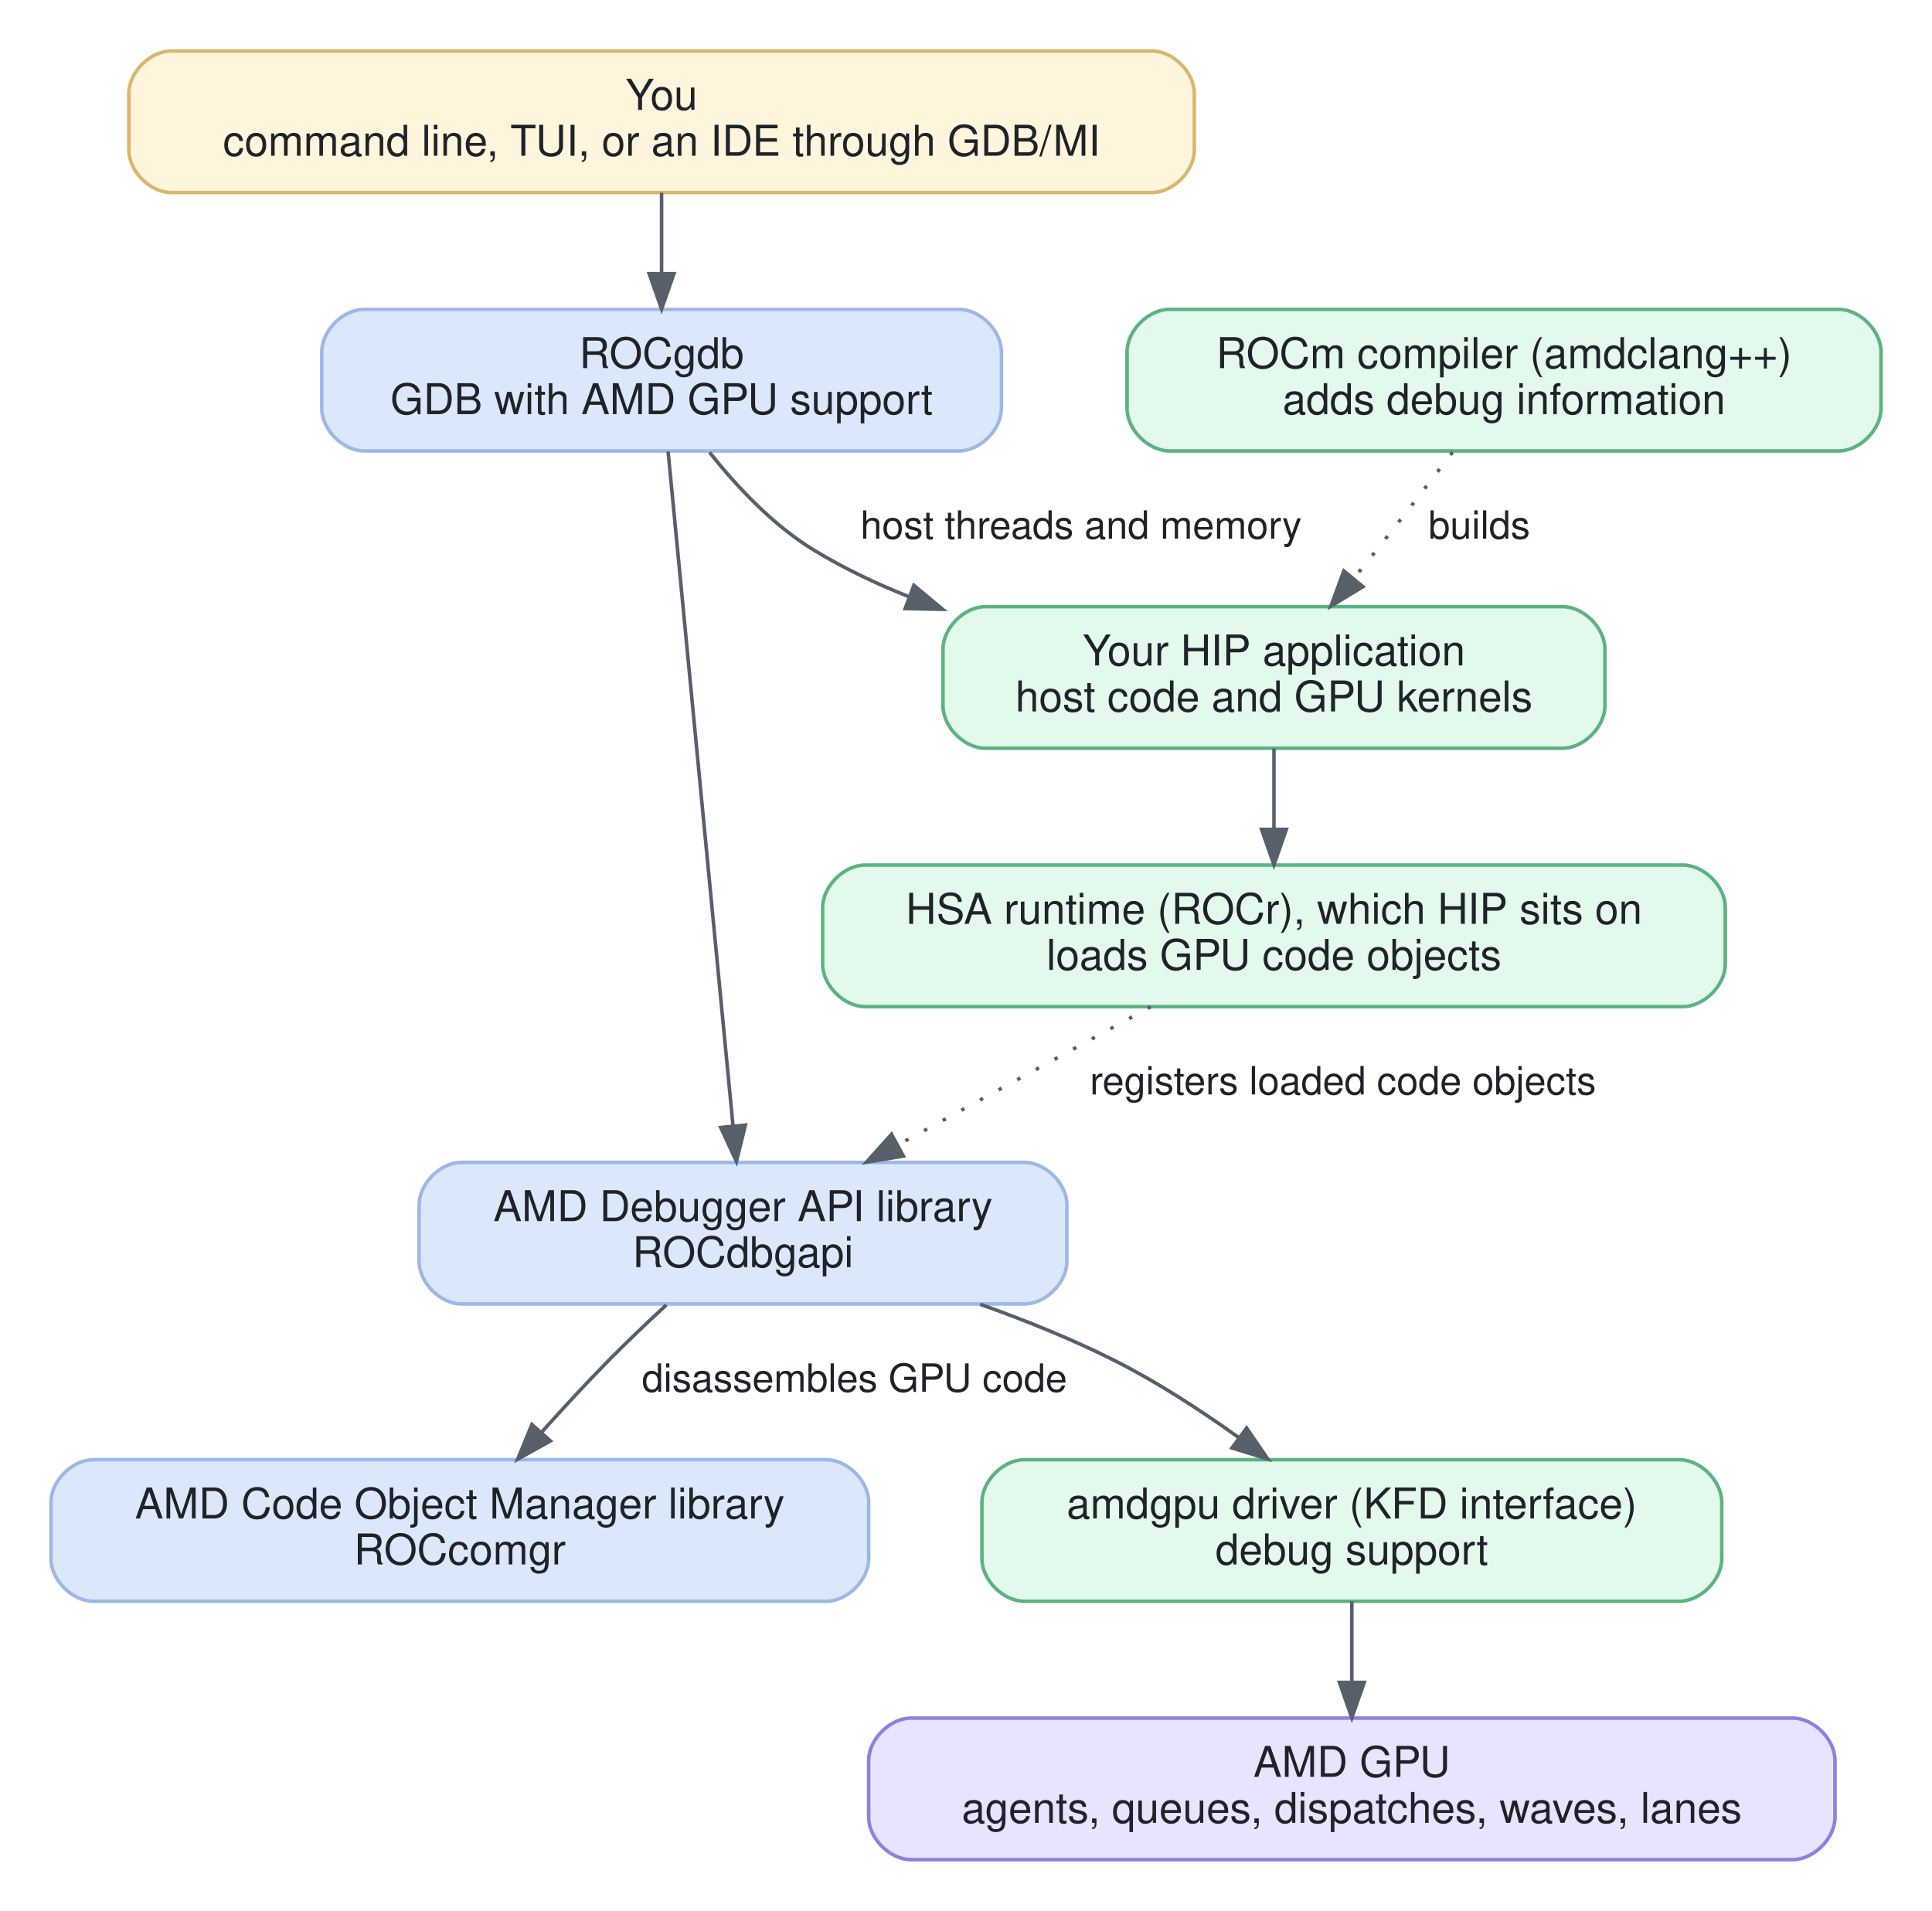
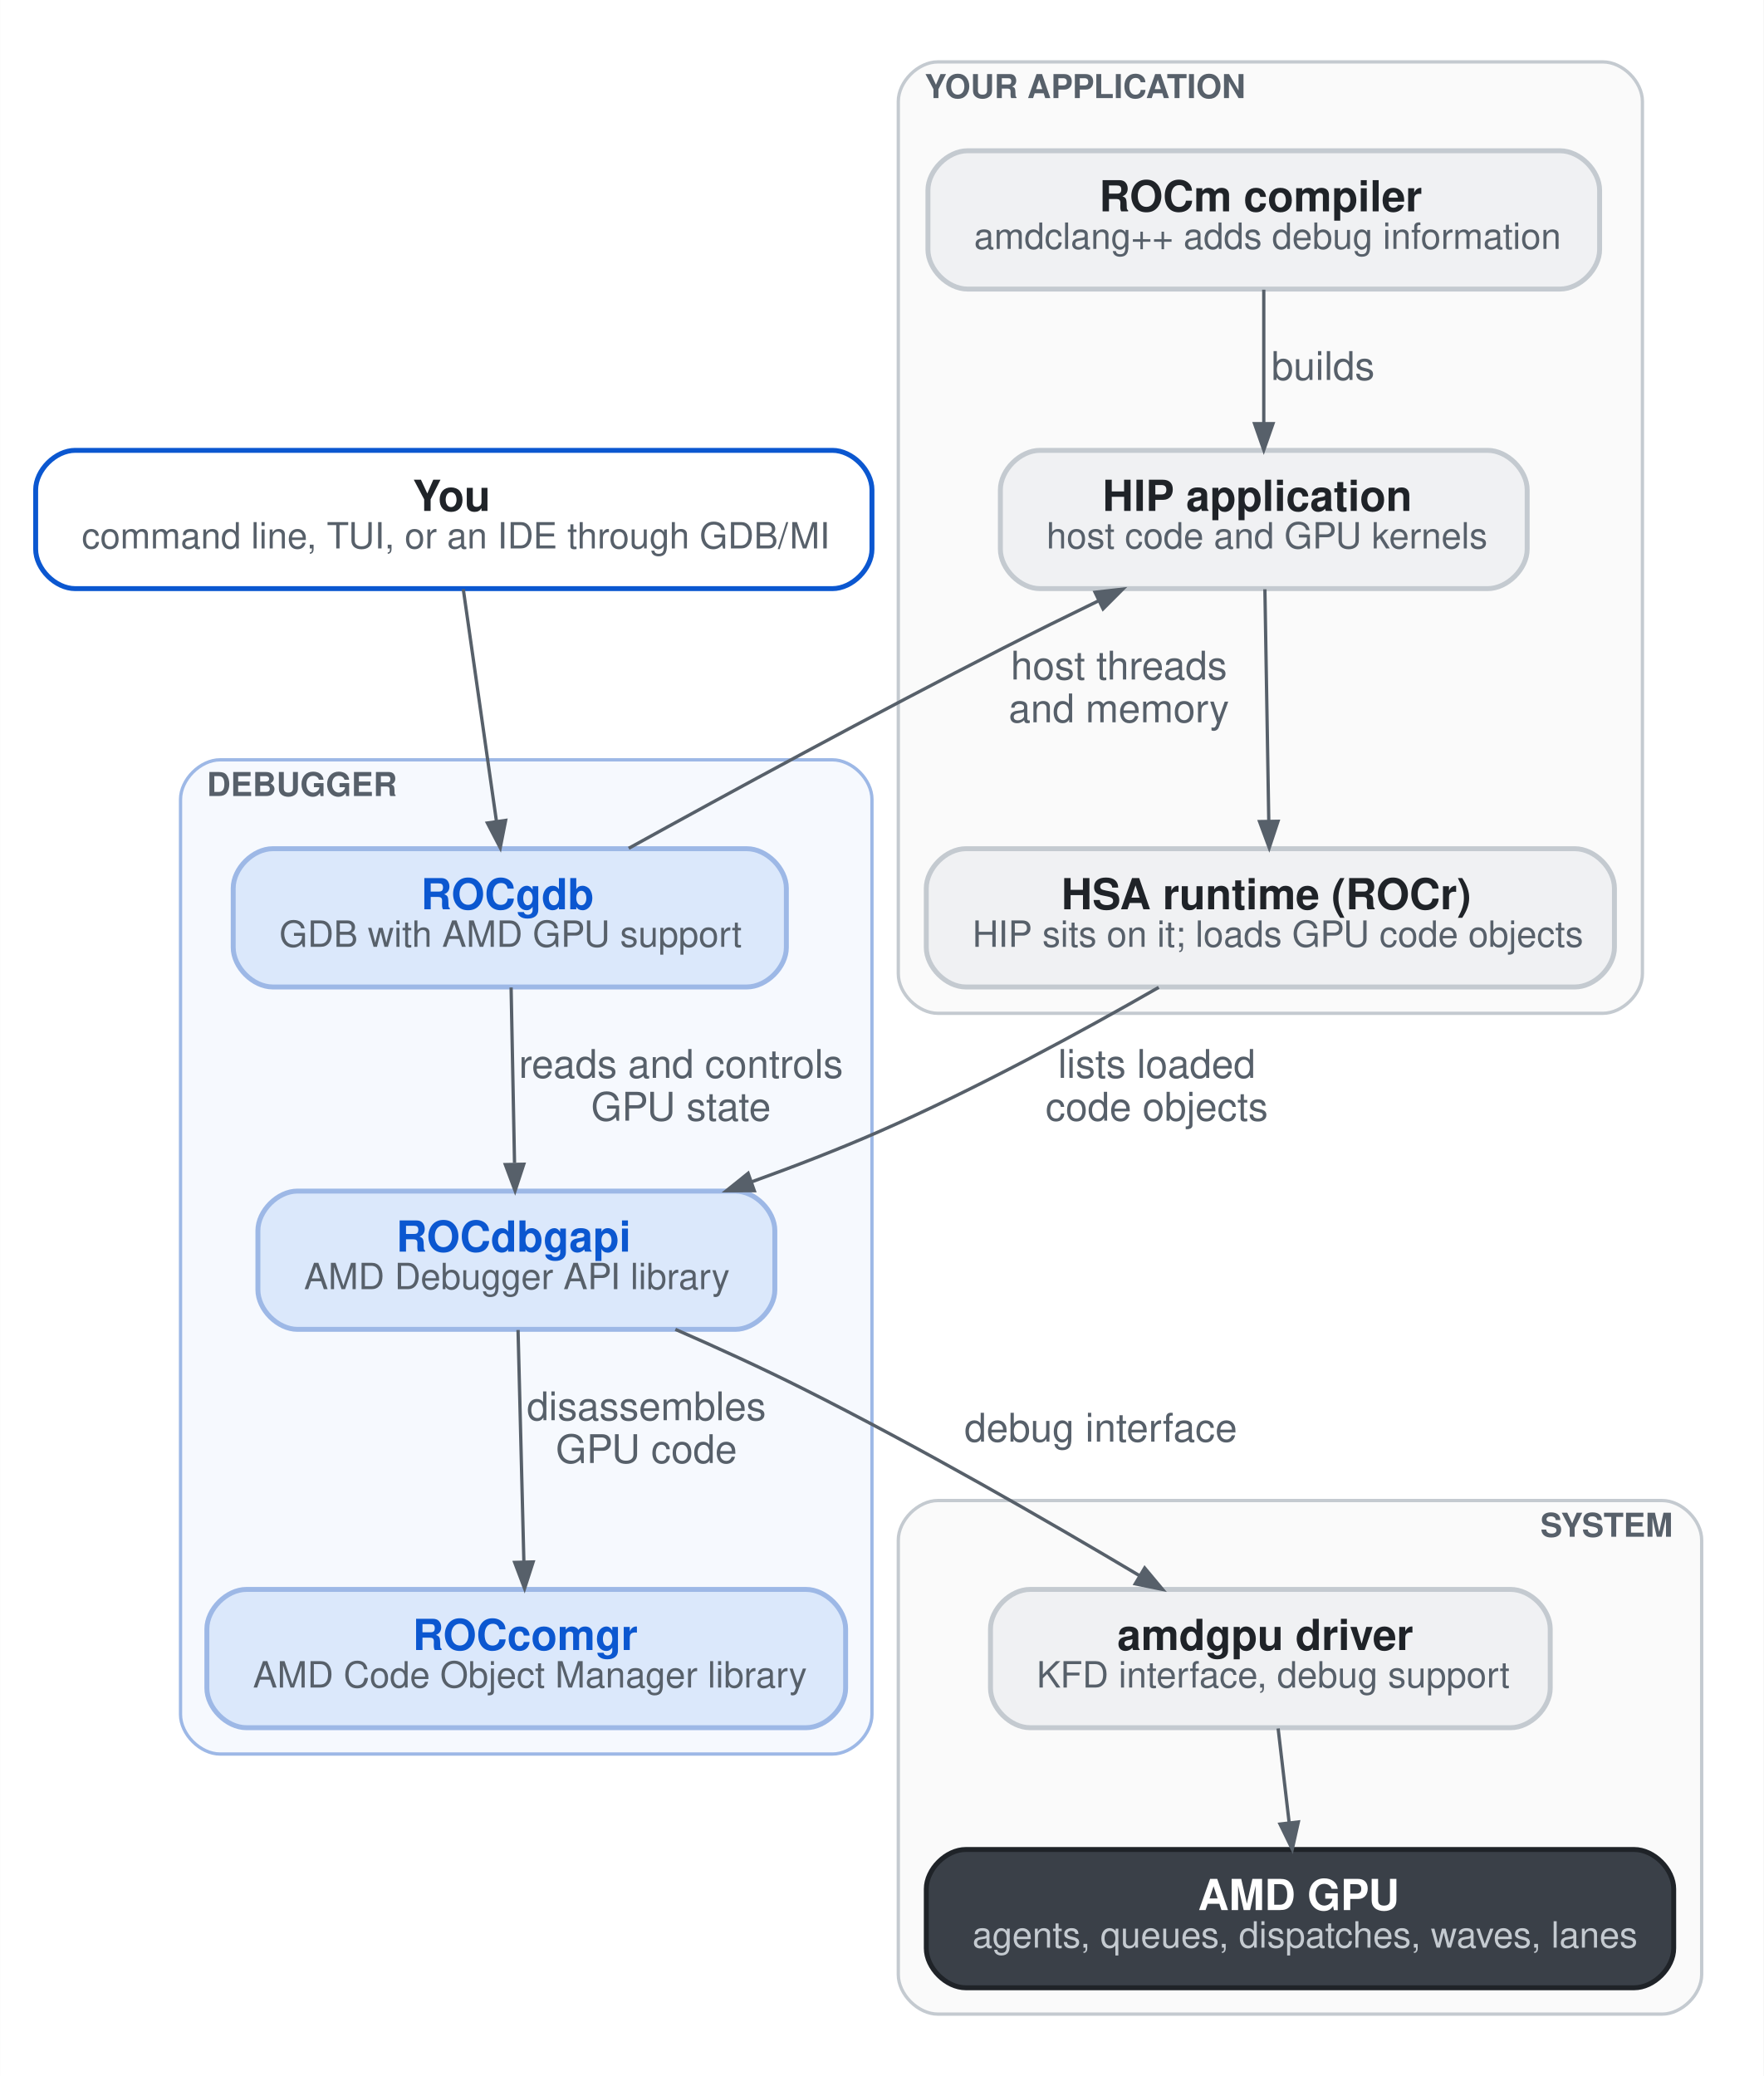
- <svg xmlns="http://www.w3.org/2000/svg" role="img" aria-labelledby="t d" width="546pt" height="540pt" viewBox="0.00 0.00 545.80 539.80">
-   <g id="graph0" class="graph" transform="scale(1 1) rotate(0) translate(14.4 525.4)">
-     <polygon fill="white" stroke="transparent" points="-14.4,14.4 -14.4,-525.4 531.4,-525.4 531.4,14.4 -14.4,14.4" />
+ <svg xmlns="http://www.w3.org/2000/svg" role="img" aria-labelledby="t d" width="536pt" height="631pt" viewBox="0.00 0.00 535.60 630.60">
+   <g id="graph0" class="graph" transform="scale(1 1) rotate(0) translate(10.8 619.8)">
+     <polygon fill="white" stroke="transparent" points="-10.8,10.8 -10.8,-619.8 524.8,-619.8 524.8,10.8 -10.8,10.8" />
+     <g id="clust1" class="cluster">
+       <path fill="#f6f9fe" stroke="#9db8e6" d="M56,-87C56,-87 242,-87 242,-87 248,-87 254,-93 254,-99 254,-99 254,-377 254,-377 254,-383 248,-389 242,-389 242,-389 56,-389 56,-389 50,-389 44,-383 44,-377 44,-377 44,-99 44,-99 44,-93 50,-87 56,-87" />
+       <text text-anchor="start" x="52" y="-378" font-family="Helvetica,Arial,sans-serif" font-weight="bold" font-size="10.00" fill="#57606a">DEBUGGER</text>
+     </g>
+     <g id="clust2" class="cluster">
+       <path fill="#fafafa" stroke="#c4cad0" d="M274,-312C274,-312 476,-312 476,-312 482,-312 488,-318 488,-324 488,-324 488,-589 488,-589 488,-595 482,-601 476,-601 476,-601 274,-601 274,-601 268,-601 262,-595 262,-589 262,-589 262,-324 262,-324 262,-318 268,-312 274,-312" />
+       <text text-anchor="start" x="270" y="-590" font-family="Helvetica,Arial,sans-serif" font-weight="bold" font-size="10.00" fill="#57606a">YOUR APPLICATION</text>
+     </g>
+     <g id="clust3" class="cluster">
+       <path fill="#fafafa" stroke="#c4cad0" d="M274,-8C274,-8 494,-8 494,-8 500,-8 506,-14 506,-20 506,-20 506,-152 506,-152 506,-158 500,-164 494,-164 494,-164 274,-164 274,-164 268,-164 262,-158 262,-152 262,-152 262,-20 262,-20 262,-14 268,-8 274,-8" />
+       <text text-anchor="start" x="457" y="-153" font-family="Helvetica,Arial,sans-serif" font-weight="bold" font-size="10.00" fill="#57606a">SYSTEM</text>
+     </g>
    <g id="node1" class="node">
-       <path fill="#fff4dc" stroke="#d9b76b" d="M311,-511C311,-511 34,-511 34,-511 28,-511 22,-505 22,-499 22,-499 22,-483 22,-483 22,-477 28,-471 34,-471 34,-471 311,-471 311,-471 317,-471 323,-477 323,-483 323,-483 323,-499 323,-499 323,-505 317,-511 311,-511" />
-       <text text-anchor="middle" x="172.5" y="-494.4" font-family="Helvetica,sans-Serif" font-size="12.00" fill="#1f2328">You</text>
-       <text text-anchor="middle" x="172.5" y="-481.4" font-family="Helvetica,sans-Serif" font-size="12.00" fill="#1f2328">command line, TUI, or an IDE through GDB/MI</text>
+       <path fill="#ffffff" stroke="#0b57d0" stroke-width="1.5" d="M242,-483C242,-483 12,-483 12,-483 6,-483 0,-477 0,-471 0,-471 0,-453 0,-453 0,-447 6,-441 12,-441 12,-441 242,-441 242,-441 248,-441 254,-447 254,-453 254,-453 254,-471 254,-471 254,-477 248,-483 242,-483" />
+       <text text-anchor="start" x="114.5" y="-464.6" font-family="Helvetica,Arial,sans-serif" font-weight="bold" font-size="13.00" fill="#1f2328">You</text>
+       <text text-anchor="start" x="14" y="-453.2" font-family="Helvetica,Arial,sans-serif" font-size="11.00" fill="#57606a">command line, TUI, or an IDE through GDB/MI</text>
    </g>
    <g id="node2" class="node">
-       <path fill="#dbe8fb" stroke="#9db8e6" d="M256.5,-438C256.5,-438 88.5,-438 88.5,-438 82.5,-438 76.5,-432 76.5,-426 76.5,-426 76.5,-410 76.5,-410 76.5,-404 82.5,-398 88.5,-398 88.5,-398 256.5,-398 256.5,-398 262.5,-398 268.5,-404 268.5,-410 268.5,-410 268.5,-426 268.5,-426 268.5,-432 262.5,-438 256.5,-438" />
-       <text text-anchor="middle" x="172.5" y="-421.4" font-family="Helvetica,sans-Serif" font-size="12.00" fill="#1f2328">ROCgdb</text>
-       <text text-anchor="middle" x="172.5" y="-408.4" font-family="Helvetica,sans-Serif" font-size="12.00" fill="#1f2328">GDB with AMD GPU support</text>
+       <path fill="#dbe8fb" stroke="#9db8e6" stroke-width="1.5" d="M216,-362C216,-362 72,-362 72,-362 66,-362 60,-356 60,-350 60,-350 60,-332 60,-332 60,-326 66,-320 72,-320 72,-320 216,-320 216,-320 222,-320 228,-326 228,-332 228,-332 228,-350 228,-350 228,-356 222,-362 216,-362" />
+       <text text-anchor="start" x="117" y="-343.6" font-family="Helvetica,Arial,sans-serif" font-weight="bold" font-size="13.00" fill="#0b57d0">ROCgdb</text>
+       <text text-anchor="start" x="74" y="-332.2" font-family="Helvetica,Arial,sans-serif" font-size="11.00" fill="#57606a">GDB with AMD GPU support</text>
    </g>
    <g id="edge1" class="edge">
-       <path fill="none" stroke="#57606a" d="M172.5,-470.97C172.5,-463.97 172.5,-455.87 172.5,-448.17" />
-       <polygon fill="#57606a" stroke="#57606a" points="176,-448.08 172.5,-438.08 169,-448.08 176,-448.08" />
+       <path fill="none" stroke="#57606a" d="M129.88,-440.81C132.64,-421.5 136.83,-392.17 139.93,-370.48" />
+       <polygon fill="#57606a" stroke="#57606a" points="142.74,-370.6 141.1,-362.29 137.2,-369.81 142.74,-370.6" />
+     </g>
+     <g id="node3" class="node">
+       <path fill="#dbe8fb" stroke="#9db8e6" stroke-width="1.5" d="M212.5,-258C212.5,-258 79.5,-258 79.5,-258 73.5,-258 67.5,-252 67.5,-246 67.5,-246 67.5,-228 67.5,-228 67.5,-222 73.5,-216 79.5,-216 79.5,-216 212.5,-216 212.5,-216 218.5,-216 224.5,-222 224.5,-228 224.5,-228 224.5,-246 224.5,-246 224.5,-252 218.5,-258 212.5,-258" />
+       <text text-anchor="start" x="109.5" y="-239.6" font-family="Helvetica,Arial,sans-serif" font-weight="bold" font-size="13.00" fill="#0b57d0">ROCdbgapi</text>
+       <text text-anchor="start" x="81.5" y="-228.2" font-family="Helvetica,Arial,sans-serif" font-size="11.00" fill="#57606a">AMD Debugger API library</text>
+     </g>
+     <g id="edge6" class="edge">
+       <path fill="none" stroke="#57606a" d="M144.4,-319.85C144.69,-304.62 145.11,-283.52 145.44,-266.55" />
+       <polygon fill="#57606a" stroke="#57606a" points="148.25,-266.16 145.61,-258.11 142.65,-266.05 148.25,-266.16" />
+       <text text-anchor="middle" x="196" y="-292.4" font-family="Helvetica,Arial,sans-serif" font-size="12.00" fill="#57606a"> reads and controls</text>
+       <text text-anchor="middle" x="196" y="-279.4" font-family="Helvetica,Arial,sans-serif" font-size="12.00" fill="#57606a"> GPU state</text>
+     </g>
+     <g id="node6" class="node">
+       <path fill="#f0f1f3" stroke="#c4cad0" stroke-width="1.5" d="M441,-483C441,-483 305,-483 305,-483 299,-483 293,-477 293,-471 293,-471 293,-453 293,-453 293,-447 299,-441 305,-441 305,-441 441,-441 441,-441 447,-441 453,-447 453,-453 453,-453 453,-471 453,-471 453,-477 447,-483 441,-483" />
+       <text text-anchor="start" x="324" y="-464.6" font-family="Helvetica,Arial,sans-serif" font-weight="bold" font-size="13.00" fill="#1f2328">HIP application</text>
+       <text text-anchor="start" x="307" y="-453.2" font-family="Helvetica,Arial,sans-serif" font-size="11.00" fill="#57606a">host code and GPU kernels</text>
+     </g>
+     <g id="edge3" class="edge">
+       <path fill="none" stroke="#57606a" d="M180.12,-362.12C210.35,-378.81 254.72,-402.96 294,-423 303.29,-427.74 313.27,-432.67 322.9,-437.34" />
+       <polygon fill="#57606a" stroke="#57606a" points="321.76,-439.9 330.18,-440.85 324.19,-434.85 321.76,-439.9" />
+       <text text-anchor="middle" x="329" y="-413.4" font-family="Helvetica,Arial,sans-serif" font-size="12.00" fill="#57606a"> host threads</text>
+       <text text-anchor="middle" x="329" y="-400.4" font-family="Helvetica,Arial,sans-serif" font-size="12.00" fill="#57606a"> and memory</text>
    </g>
    <g id="node4" class="node">
-       <path fill="#e3f9ec" stroke="#5bb381" d="M427,-354C427,-354 264,-354 264,-354 258,-354 252,-348 252,-342 252,-342 252,-326 252,-326 252,-320 258,-314 264,-314 264,-314 427,-314 427,-314 433,-314 439,-320 439,-326 439,-326 439,-342 439,-342 439,-348 433,-354 427,-354" />
-       <text text-anchor="middle" x="345.5" y="-337.4" font-family="Helvetica,sans-Serif" font-size="12.00" fill="#1f2328">Your HIP application</text>
-       <text text-anchor="middle" x="345.5" y="-324.4" font-family="Helvetica,sans-Serif" font-size="12.00" fill="#1f2328">host code and GPU kernels</text>
+       <path fill="#dbe8fb" stroke="#9db8e6" stroke-width="1.5" d="M234,-137C234,-137 64,-137 64,-137 58,-137 52,-131 52,-125 52,-125 52,-107 52,-107 52,-101 58,-95 64,-95 64,-95 234,-95 234,-95 240,-95 246,-101 246,-107 246,-107 246,-125 246,-125 246,-131 240,-137 234,-137" />
+       <text text-anchor="start" x="114.5" y="-118.6" font-family="Helvetica,Arial,sans-serif" font-weight="bold" font-size="13.00" fill="#0b57d0">ROCcomgr</text>
+       <text text-anchor="start" x="66" y="-107.2" font-family="Helvetica,Arial,sans-serif" font-size="11.00" fill="#57606a">AMD Code Object Manager library</text>
+     </g>
+     <g id="edge7" class="edge">
+       <path fill="none" stroke="#57606a" d="M146.51,-215.81C147,-196.5 147.74,-167.17 148.28,-145.48" />
+       <polygon fill="#57606a" stroke="#57606a" points="151.09,-145.35 148.49,-137.29 145.49,-145.21 151.09,-145.35" />
+       <text text-anchor="middle" x="185.5" y="-188.4" font-family="Helvetica,Arial,sans-serif" font-size="12.00" fill="#57606a"> disassembles</text>
+       <text text-anchor="middle" x="185.5" y="-175.4" font-family="Helvetica,Arial,sans-serif" font-size="12.00" fill="#57606a"> GPU code</text>
+     </g>
+     <g id="node8" class="node">
+       <path fill="#f0f1f3" stroke="#c4cad0" stroke-width="1.5" d="M448,-137C448,-137 302,-137 302,-137 296,-137 290,-131 290,-125 290,-125 290,-107 290,-107 290,-101 296,-95 302,-95 302,-95 448,-95 448,-95 454,-95 460,-101 460,-107 460,-107 460,-125 460,-125 460,-131 454,-137 448,-137" />
+       <text text-anchor="start" x="328.5" y="-118.6" font-family="Helvetica,Arial,sans-serif" font-weight="bold" font-size="13.00" fill="#1f2328">amdgpu driver</text>
+       <text text-anchor="start" x="304" y="-107.2" font-family="Helvetica,Arial,sans-serif" font-size="11.00" fill="#57606a">KFD interface, debug support</text>
+     </g>
+     <g id="edge8" class="edge">
+       <path fill="none" stroke="#57606a" d="M194.29,-216C207.01,-210.44 220.63,-204.21 233,-198 268.31,-180.28 307.21,-157.88 335.35,-141.13" />
+       <polygon fill="#57606a" stroke="#57606a" points="336.83,-143.51 342.26,-137 333.96,-138.7 336.83,-143.51" />
+       <text text-anchor="middle" x="323.5" y="-181.9" font-family="Helvetica,Arial,sans-serif" font-size="12.00" fill="#57606a"> debug interface</text>
+     </g>
+     <g id="node5" class="node">
+       <path fill="#f0f1f3" stroke="#c4cad0" stroke-width="1.5" d="M463,-574C463,-574 283,-574 283,-574 277,-574 271,-568 271,-562 271,-562 271,-544 271,-544 271,-538 277,-532 283,-532 283,-532 463,-532 463,-532 469,-532 475,-538 475,-544 475,-544 475,-562 475,-562 475,-568 469,-574 463,-574" />
+       <text text-anchor="start" x="323" y="-555.6" font-family="Helvetica,Arial,sans-serif" font-weight="bold" font-size="13.00" fill="#1f2328">ROCm compiler</text>
+       <text text-anchor="start" x="285" y="-544.2" font-family="Helvetica,Arial,sans-serif" font-size="11.00" fill="#57606a">amdclang++ adds debug information</text>
    </g>
    <g id="edge2" class="edge">
-       <path fill="none" stroke="#57606a" d="M186.04,-397.61C193.67,-388.01 203.97,-377.01 215.5,-370 223.89,-364.9 233.02,-360.53 242.43,-356.79" />
-       <polygon fill="#57606a" stroke="#57606a" points="243.77,-360.03 251.92,-353.25 241.32,-353.47 243.77,-360.03" />
-       <text text-anchor="middle" x="291" y="-373.2" font-family="Helvetica,sans-Serif" font-size="11.00" fill="#1f2328"> host threads and memory </text>
+       <path fill="none" stroke="#57606a" d="M373,-531.8C373,-519.86 373,-504.54 373,-491.39" />
+       <polygon fill="#57606a" stroke="#57606a" points="375.8,-491.12 373,-483.12 370.2,-491.12 375.8,-491.12" />
+       <text text-anchor="middle" x="391" y="-504.4" font-family="Helvetica,Arial,sans-serif" font-size="12.00" fill="#57606a"> builds</text>
    </g>
-     <g id="node6" class="node">
-       <path fill="#dbe8fb" stroke="#9db8e6" d="M275,-197C275,-197 116,-197 116,-197 110,-197 104,-191 104,-185 104,-185 104,-169 104,-169 104,-163 110,-157 116,-157 116,-157 275,-157 275,-157 281,-157 287,-163 287,-169 287,-169 287,-185 287,-185 287,-191 281,-197 275,-197" />
-       <text text-anchor="middle" x="195.5" y="-180.4" font-family="Helvetica,sans-Serif" font-size="12.00" fill="#1f2328">AMD Debugger API library</text>
-       <text text-anchor="middle" x="195.5" y="-167.4" font-family="Helvetica,sans-Serif" font-size="12.00" fill="#1f2328">ROCdbgapi</text>
+     <g id="node7" class="node">
+       <path fill="#f0f1f3" stroke="#c4cad0" stroke-width="1.5" d="M467.5,-362C467.5,-362 282.5,-362 282.5,-362 276.5,-362 270.5,-356 270.5,-350 270.5,-350 270.5,-332 270.5,-332 270.5,-326 276.5,-320 282.5,-320 282.5,-320 467.5,-320 467.5,-320 473.5,-320 479.5,-326 479.5,-332 479.5,-332 479.5,-350 479.5,-350 479.5,-356 473.5,-362 467.5,-362" />
+       <text text-anchor="start" x="311.5" y="-343.6" font-family="Helvetica,Arial,sans-serif" font-weight="bold" font-size="13.00" fill="#1f2328">HSA runtime (ROCr)</text>
+       <text text-anchor="start" x="284.5" y="-332.2" font-family="Helvetica,Arial,sans-serif" font-size="11.00" fill="#57606a">HIP sits on it; loads GPU code objects</text>
+     </g>
+     <g id="edge4" class="edge">
+       <path fill="none" stroke="#57606a" d="M373.34,-440.81C373.66,-421.5 374.16,-392.17 374.52,-370.48" />
+       <polygon fill="#57606a" stroke="#57606a" points="377.32,-370.33 374.66,-362.29 371.72,-370.24 377.32,-370.33" />
    </g>
    <g id="edge5" class="edge">
-       <path fill="none" stroke="#57606a" d="M174.34,-397.85C178.36,-356.15 187.9,-256.95 192.68,-207.33" />
-       <polygon fill="#57606a" stroke="#57606a" points="196.17,-207.53 193.65,-197.25 189.21,-206.86 196.17,-207.53" />
-     </g>
-     <g id="node3" class="node">
-       <path fill="#e3f9ec" stroke="#5bb381" d="M505,-438C505,-438 316,-438 316,-438 310,-438 304,-432 304,-426 304,-426 304,-410 304,-410 304,-404 310,-398 316,-398 316,-398 505,-398 505,-398 511,-398 517,-404 517,-410 517,-410 517,-426 517,-426 517,-432 511,-438 505,-438" />
-       <text text-anchor="middle" x="410.5" y="-421.4" font-family="Helvetica,sans-Serif" font-size="12.00" fill="#1f2328">ROCm compiler (amdclang++)</text>
-       <text text-anchor="middle" x="410.5" y="-408.4" font-family="Helvetica,sans-Serif" font-size="12.00" fill="#1f2328">adds debug information</text>
-     </g>
-     <g id="edge3" class="edge">
-       <path fill="none" stroke="#57606a" stroke-dasharray="1,5" d="M395.95,-397.66C389.46,-389.12 381.67,-379 374.5,-370 372.43,-367.41 370.27,-364.72 368.08,-362.05" />
-       <polygon fill="#57606a" stroke="#57606a" points="370.64,-359.65 361.59,-354.15 365.24,-364.09 370.64,-359.65" />
-       <text text-anchor="middle" x="403.5" y="-373.2" font-family="Helvetica,sans-Serif" font-size="11.00" fill="#1f2328"> builds </text>
-     </g>
-     <g id="node5" class="node">
-       <path fill="#e3f9ec" stroke="#5bb381" d="M461,-281C461,-281 230,-281 230,-281 224,-281 218,-275 218,-269 218,-269 218,-253 218,-253 218,-247 224,-241 230,-241 230,-241 461,-241 461,-241 467,-241 473,-247 473,-253 473,-253 473,-269 473,-269 473,-275 467,-281 461,-281" />
-       <text text-anchor="middle" x="345.5" y="-264.4" font-family="Helvetica,sans-Serif" font-size="12.00" fill="#1f2328">HSA runtime (ROCr), which HIP sits on</text>
-       <text text-anchor="middle" x="345.5" y="-251.4" font-family="Helvetica,sans-Serif" font-size="12.00" fill="#1f2328">loads GPU code objects</text>
-     </g>
-     <g id="edge4" class="edge">
-       <path fill="none" stroke="#57606a" d="M345.5,-313.97C345.5,-306.97 345.5,-298.87 345.5,-291.17" />
-       <polygon fill="#57606a" stroke="#57606a" points="349,-291.08 345.5,-281.08 342,-291.08 349,-291.08" />
-     </g>
-     <g id="edge6" class="edge">
-       <path fill="none" stroke="#57606a" stroke-dasharray="1,5" d="M310.71,-240.98C289.39,-229.33 261.92,-214.31 239.15,-201.86" />
-       <polygon fill="#57606a" stroke="#57606a" points="240.81,-198.78 230.36,-197.06 237.46,-204.93 240.81,-198.78" />
-       <text text-anchor="middle" x="365" y="-216.2" font-family="Helvetica,sans-Serif" font-size="11.00" fill="#1f2328"> registers loaded code objects </text>
-     </g>
-     <g id="node7" class="node">
-       <path fill="#dbe8fb" stroke="#9db8e6" d="M219,-113C219,-113 12,-113 12,-113 6,-113 0,-107 0,-101 0,-101 0,-85 0,-85 0,-79 6,-73 12,-73 12,-73 219,-73 219,-73 225,-73 231,-79 231,-85 231,-85 231,-101 231,-101 231,-107 225,-113 219,-113" />
-       <text text-anchor="middle" x="115.5" y="-96.4" font-family="Helvetica,sans-Serif" font-size="12.00" fill="#1f2328">AMD Code Object Manager library</text>
-       <text text-anchor="middle" x="115.5" y="-83.4" font-family="Helvetica,sans-Serif" font-size="12.00" fill="#1f2328">ROCcomgr</text>
-     </g>
-     <g id="edge7" class="edge">
-       <path fill="none" stroke="#57606a" d="M173.85,-156.73C168.41,-151.71 162.66,-146.24 157.5,-141 151.21,-134.61 144.64,-127.5 138.62,-120.78" />
-       <polygon fill="#57606a" stroke="#57606a" points="141.1,-118.3 131.85,-113.14 135.86,-122.94 141.1,-118.3" />
-       <text text-anchor="middle" x="227" y="-132.2" font-family="Helvetica,sans-Serif" font-size="11.00" fill="#1f2328"> disassembles GPU code </text>
-     </g>
-     <g id="node8" class="node">
-       <path fill="#e3f9ec" stroke="#5bb381" d="M460,-113C460,-113 275,-113 275,-113 269,-113 263,-107 263,-101 263,-101 263,-85 263,-85 263,-79 269,-73 275,-73 275,-73 460,-73 460,-73 466,-73 472,-79 472,-85 472,-85 472,-101 472,-101 472,-107 466,-113 460,-113" />
-       <text text-anchor="middle" x="367.5" y="-96.4" font-family="Helvetica,sans-Serif" font-size="12.00" fill="#1f2328">amdgpu driver (KFD interface)</text>
-       <text text-anchor="middle" x="367.5" y="-83.4" font-family="Helvetica,sans-Serif" font-size="12.00" fill="#1f2328">debug support</text>
-     </g>
-     <g id="edge8" class="edge">
-       <path fill="none" stroke="#57606a" d="M262.5,-156.91C275.38,-152.34 288.57,-147.01 300.5,-141 312.51,-134.95 324.81,-126.94 335.53,-119.26" />
-       <polygon fill="#57606a" stroke="#57606a" points="337.77,-121.95 343.76,-113.2 333.63,-116.31 337.77,-121.95" />
+       <path fill="none" stroke="#57606a" d="M341.1,-319.88C317.68,-306.45 285.54,-288.95 256,-276 243.7,-270.61 230.38,-265.46 217.38,-260.78" />
+       <polygon fill="#57606a" stroke="#57606a" points="218.26,-258.12 209.78,-258.09 216.39,-263.4 218.26,-258.12" />
+       <text text-anchor="middle" x="340.5" y="-292.4" font-family="Helvetica,Arial,sans-serif" font-size="12.00" fill="#57606a"> lists loaded</text>
+       <text text-anchor="middle" x="340.5" y="-279.4" font-family="Helvetica,Arial,sans-serif" font-size="12.00" fill="#57606a"> code objects</text>
    </g>
    <g id="node9" class="node">
-       <path fill="#e8e4ff" stroke="#8f7fe0" d="M492,-40C492,-40 243,-40 243,-40 237,-40 231,-34 231,-28 231,-28 231,-12 231,-12 231,-6 237,0 243,0 243,0 492,0 492,0 498,0 504,-6 504,-12 504,-12 504,-28 504,-28 504,-34 498,-40 492,-40" />
-       <text text-anchor="middle" x="367.5" y="-23.4" font-family="Helvetica,sans-Serif" font-size="12.00" fill="#1f2328">AMD GPU</text>
-       <text text-anchor="middle" x="367.5" y="-10.4" font-family="Helvetica,sans-Serif" font-size="12.00" fill="#1f2328">agents, queues, dispatches, waves, lanes</text>
+       <path fill="#3a4048" stroke="#1f2328" stroke-width="1.5" d="M485.5,-58C485.5,-58 282.5,-58 282.5,-58 276.5,-58 270.5,-52 270.5,-46 270.5,-46 270.5,-28 270.5,-28 270.5,-22 276.5,-16 282.5,-16 282.5,-16 485.5,-16 485.5,-16 491.5,-16 497.5,-22 497.5,-28 497.5,-28 497.5,-46 497.5,-46 497.5,-52 491.5,-58 485.5,-58" />
+       <text text-anchor="start" x="353" y="-39.6" font-family="Helvetica,Arial,sans-serif" font-weight="bold" font-size="13.00" fill="#ffffff">AMD GPU</text>
+       <text text-anchor="start" x="284.5" y="-28.2" font-family="Helvetica,Arial,sans-serif" font-size="11.00" fill="#c4cad0">agents, queues, dispatches, waves, lanes</text>
    </g>
    <g id="edge9" class="edge">
-       <path fill="none" stroke="#57606a" d="M367.5,-72.97C367.5,-65.97 367.5,-57.87 367.5,-50.17" />
-       <polygon fill="#57606a" stroke="#57606a" points="371,-50.08 367.5,-40.08 364,-50.08 371,-50.08" />
+       <path fill="none" stroke="#57606a" d="M377.36,-94.77C378.39,-86.02 379.6,-75.62 380.71,-66.13" />
+       <polygon fill="#57606a" stroke="#57606a" points="383.5,-66.37 381.65,-58.1 377.94,-65.72 383.5,-66.37" />
    </g>
  </g>
</svg>
